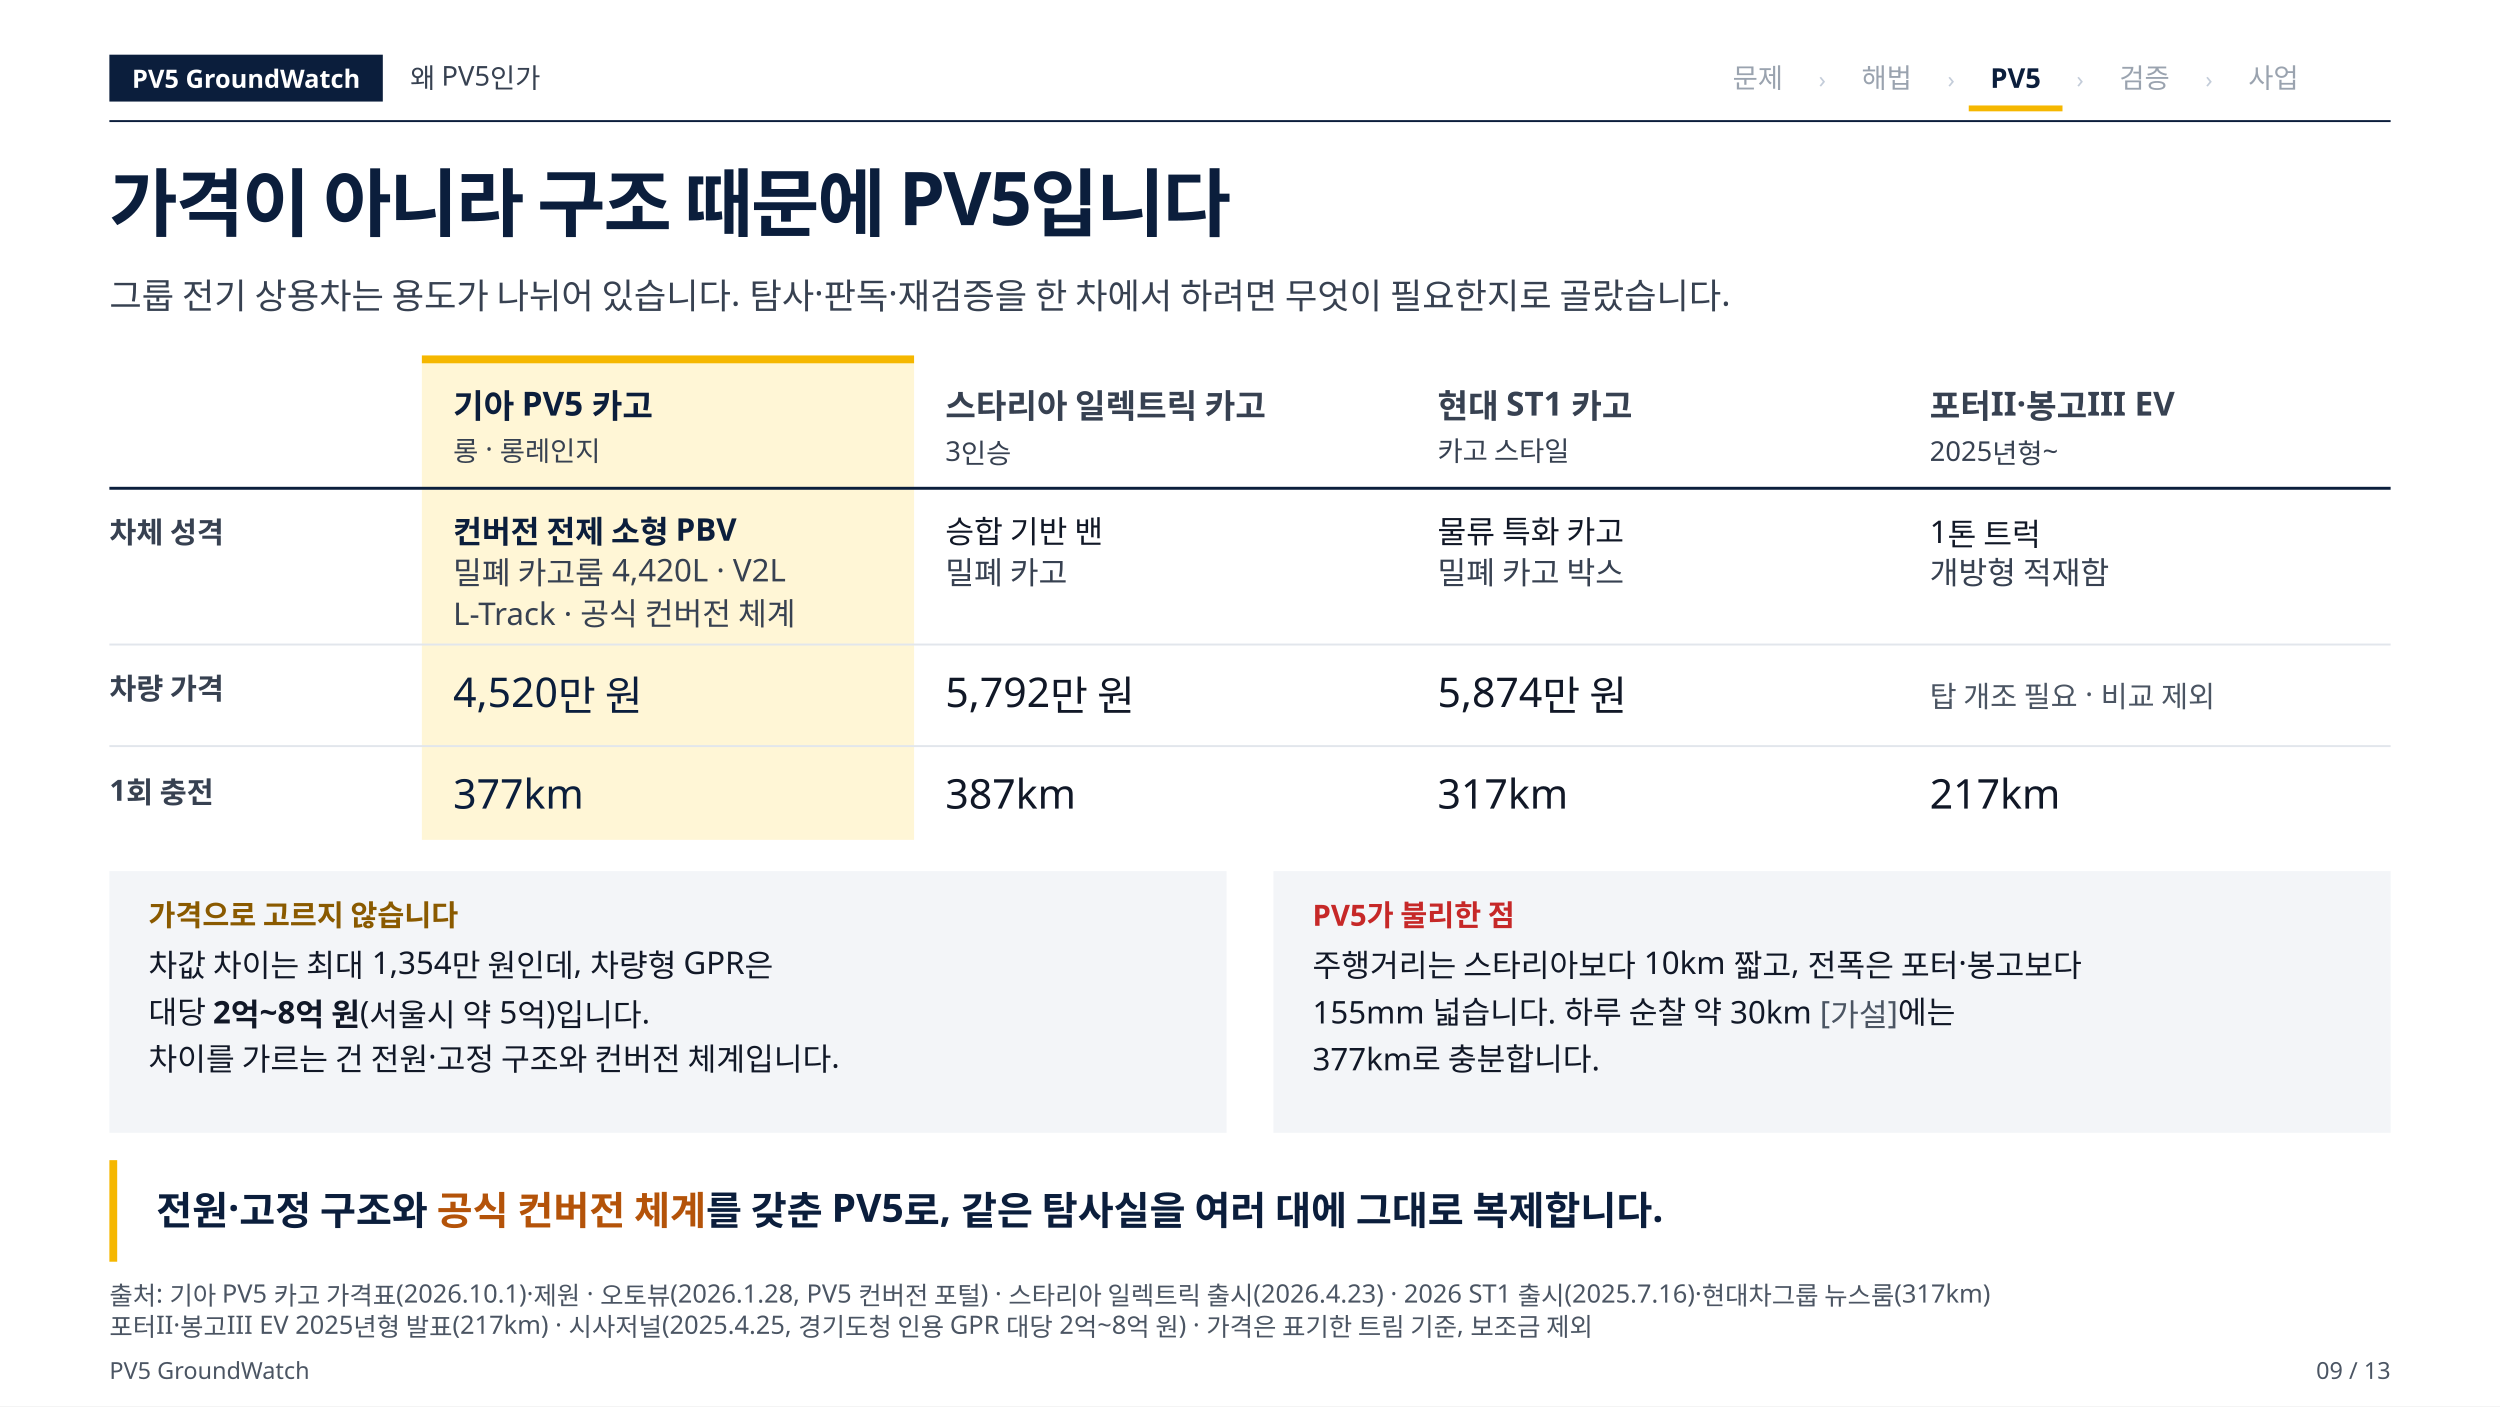
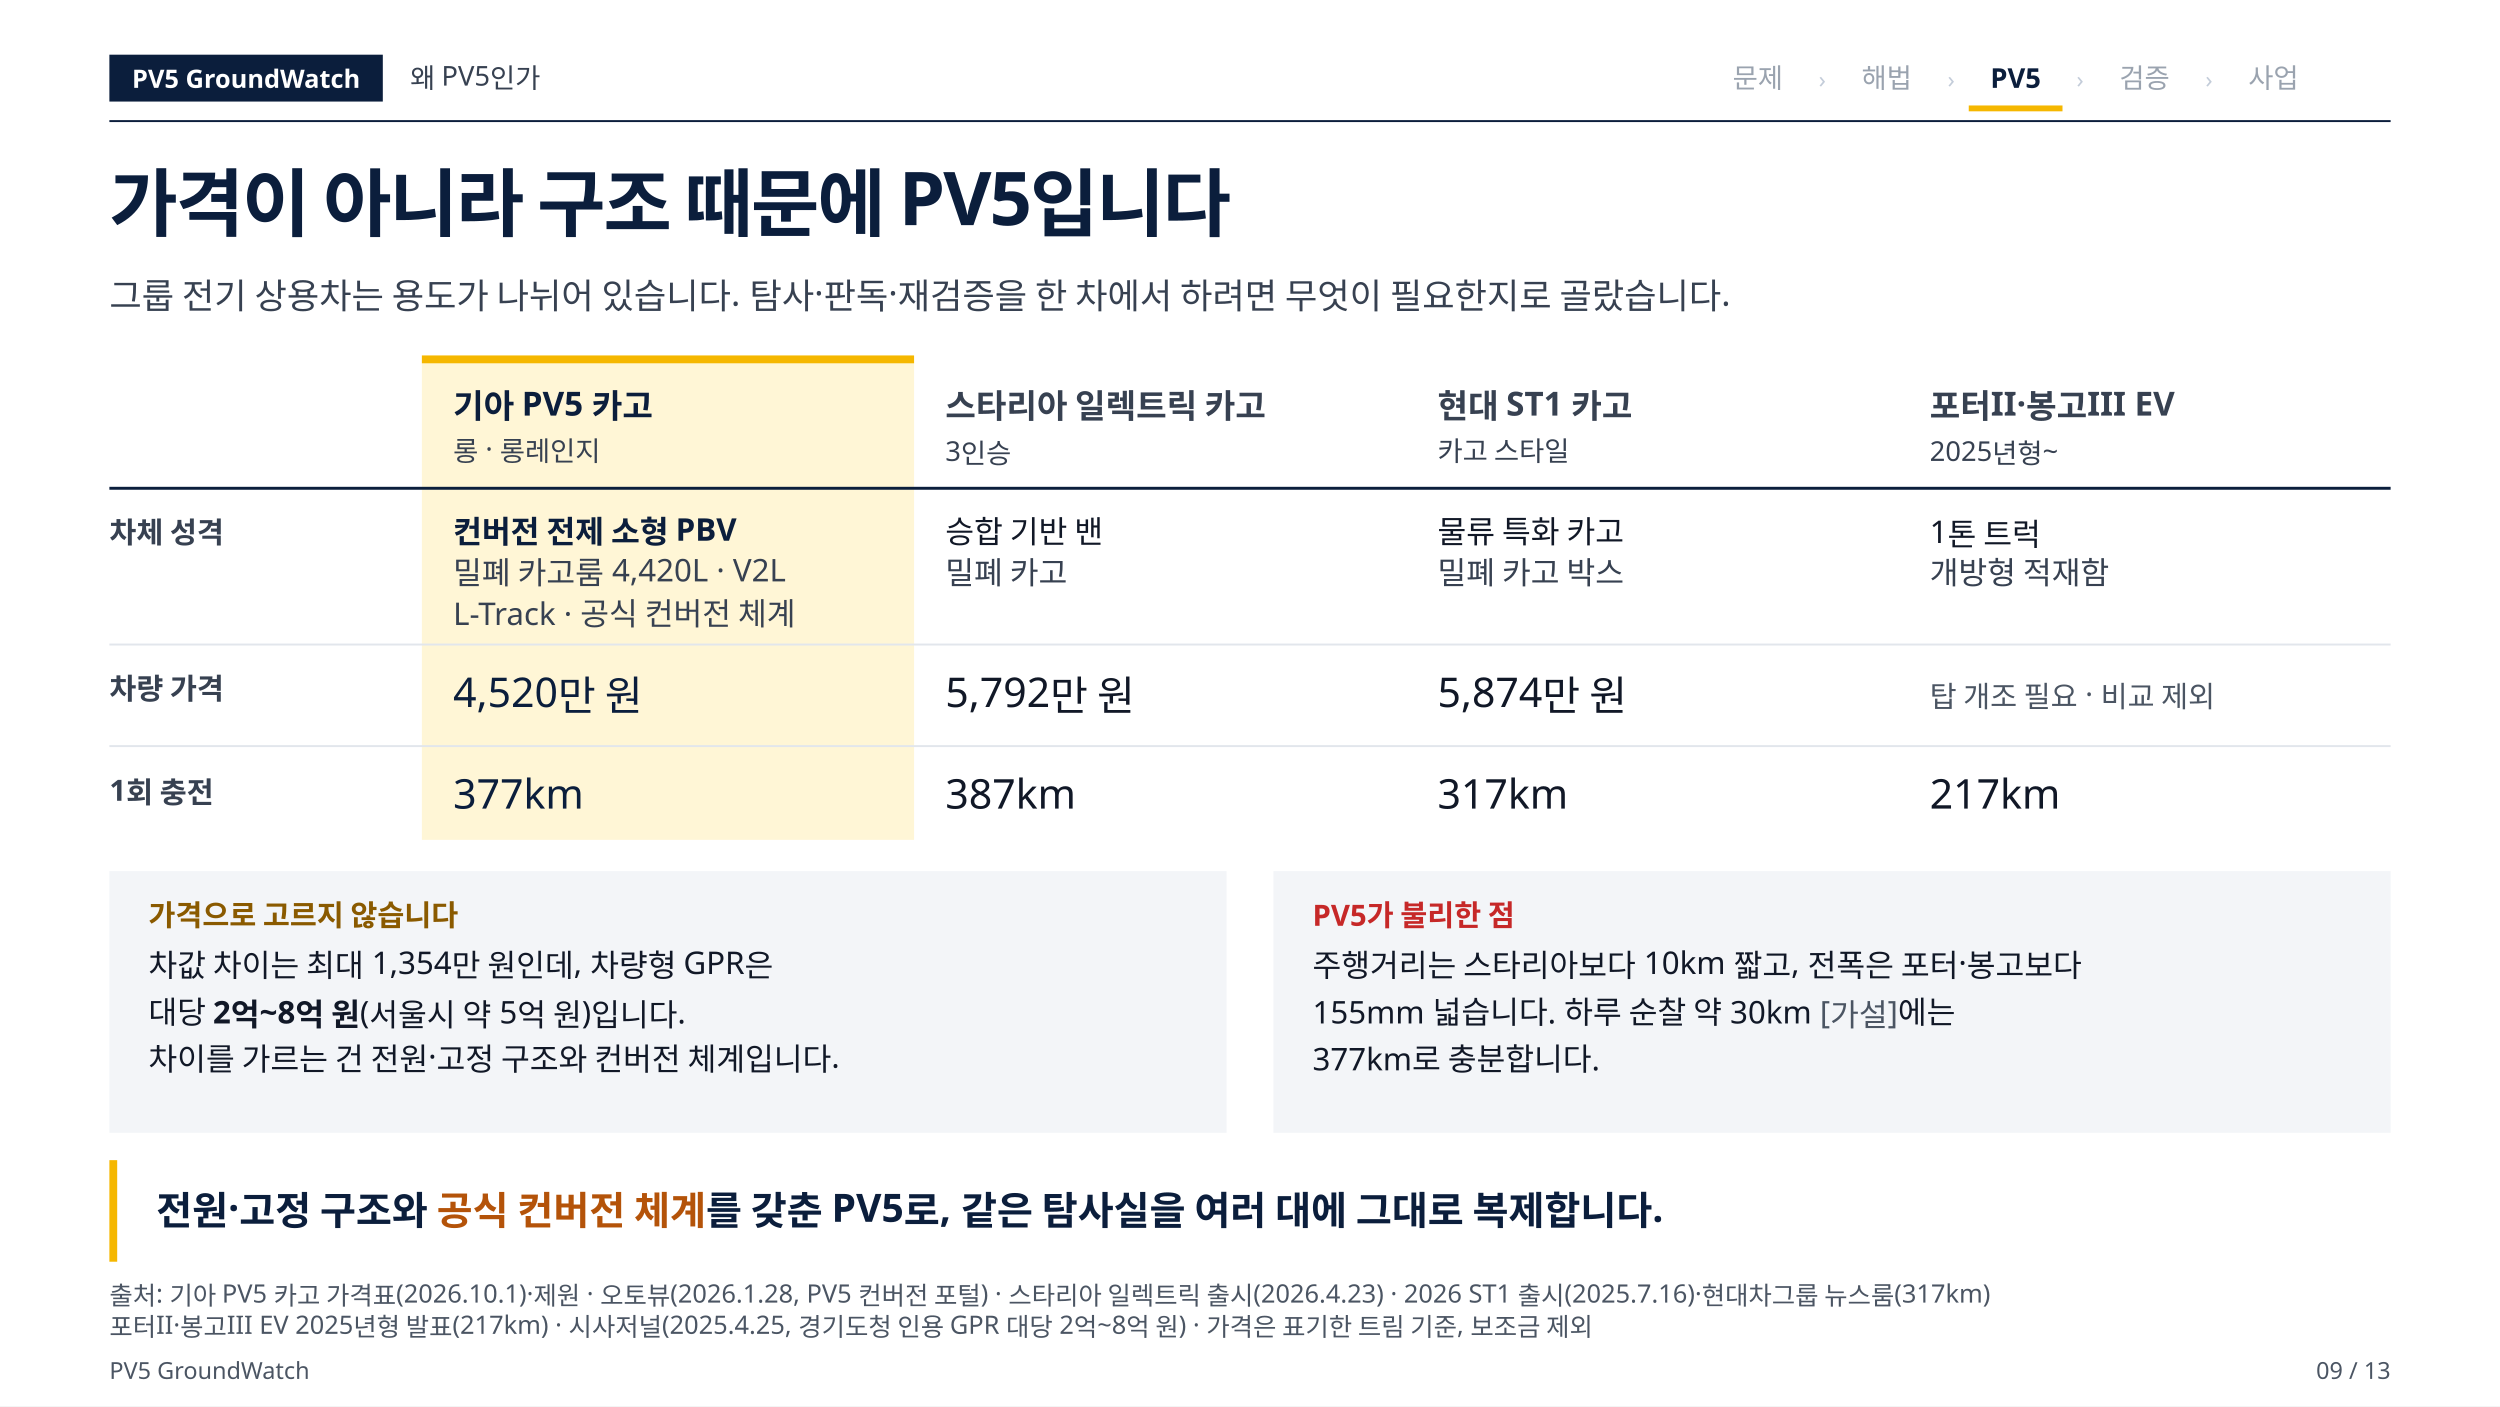
<svg xmlns="http://www.w3.org/2000/svg" viewBox="0 0 1280 720" lang="ko-KR" data-pptx-page-role="content" font-family="Pretendard, 'Malgun Gothic', sans-serif">
  <rect id="bg" x="0" y="0" width="1280" height="720" fill="#FFFFFF" />
  <g id="header" data-pptx-role="header" data-pptx-bounds="56 24 1168 40">
    <rect x="56" y="28" width="140" height="24" fill="#0B1E3C" />
    <text x="126" y="45" font-size="13" font-weight="bold" fill="#FFFFFF" text-anchor="middle">PV5 GroundWatch</text>
    <text x="210" y="45" font-size="14" fill="#374151">왜 PV5인가</text>
    <text x="900" y="45" font-size="14" font-weight="normal" fill="#9AA3AF" text-anchor="middle">문제</text>
    <text x="933" y="45" font-size="12" fill="#C3CCD9" text-anchor="middle">›</text>
    <text x="966" y="45" font-size="14" font-weight="normal" fill="#9AA3AF" text-anchor="middle">해법</text>
    <text x="999" y="45" font-size="12" fill="#C3CCD9" text-anchor="middle">›</text>
    <text x="1032" y="45" font-size="14" font-weight="bold" fill="#0B1E3C" text-anchor="middle">PV5</text>
    <rect x="1008" y="54" width="48" height="3" fill="#F5B700" />
    <text x="1065" y="45" font-size="12" fill="#C3CCD9" text-anchor="middle">›</text>
    <text x="1098" y="45" font-size="14" font-weight="normal" fill="#9AA3AF" text-anchor="middle">검증</text>
    <text x="1131" y="45" font-size="12" fill="#C3CCD9" text-anchor="middle">›</text>
    <text x="1164" y="45" font-size="14" font-weight="normal" fill="#9AA3AF" text-anchor="middle">사업</text>
    <line x1="56" y1="62" x2="1224" y2="62" stroke="#0B1E3C" stroke-width="1" />
  </g>
  <g id="title" data-pptx-bounds="56 80 1168 56" letter-spacing="-1">
    <text x="56" y="118" font-size="38" font-weight="bold" fill="#0B1E3C">가격이 아니라 구조 때문에 PV5입니다</text>
  </g>
  <g id="lead" data-pptx-bounds="56 137 1168 28">
    <text x="56" y="158" font-size="18" fill="#374151">그룹 전기 상용차는 용도가 나뉘어 있습니다. 탐사·판독·재검증을 한 차에서 하려면 무엇이 필요한지로 골랐습니다.</text>
  </g>
  <g id="compare" data-pptx-bounds="56 182 1168 248">
    <rect x="216" y="182" width="252" height="248" fill="#FFF6D6" />
    <rect x="216" y="182" width="252" height="4" fill="#F5B700" />
    <g font-size="17" font-weight="bold">
      <text x="232" y="214" fill="#0B1E3C">기아 PV5 카고</text>
      <text x="484" y="214" fill="#374151">스타리아 일렉트릭 카고</text>
      <text x="736" y="214" fill="#374151">현대 ST1 카고</text>
      <text x="988" y="214" fill="#374151">포터II·봉고III EV</text>
    </g>
    <g font-size="14" fill="#374151">
      <text x="232" y="236">롱 · 롱레인지</text>
      <text x="484" y="236">3인승</text>
      <text x="736" y="236">카고 스타일</text>
      <text x="988" y="236">2025년형~</text>
    </g>
    <line x1="56" y1="250" x2="1224" y2="250" stroke="#0B1E3C" stroke-width="1.5" />
    <g font-size="15" font-weight="bold" fill="#374151">
      <text x="56" y="278">차체 성격</text>
      <text x="56" y="358">차량 가격</text>
      <text x="56" y="410">1회 충전</text>
    </g>
    <g fill="#111827" font-size="16">
      <text x="232" y="278" font-weight="bold" fill="#0B1E3C">컨버전 전제 소형 PBV<tspan x="232" dy="21" font-weight="normal" fill="#374151">밀폐 카고룸 4,420L · V2L</tspan>
        <tspan x="232" dy="21" font-weight="normal" fill="#374151">L-Track · 공식 컨버전 체계</tspan>
      </text>
      <text x="484" y="278">승합 기반 밴<tspan x="484" dy="21" fill="#374151">밀폐 카고</tspan>
      </text>
      <text x="736" y="278">물류 특화 카고<tspan x="736" dy="21" fill="#374151">밀폐 카고 박스</tspan>
      </text>
      <text x="988" y="278">1톤 트럭<tspan x="988" dy="21" fill="#374151">개방형 적재함</tspan>
      </text>
      <line x1="56" y1="330" x2="1224" y2="330" stroke="#E2E6EC" stroke-width="1" />
      <text x="232" y="362" font-size="21" fill="#0B1E3C">4,520만 원</text>
      <text x="484" y="362" font-size="21">5,792만 원</text>
      <text x="736" y="362" font-size="21">5,874만 원</text>
      <text x="988" y="362" font-size="15" fill="#4B5563">탑 개조 필요 · 비교 제외</text>
      <line x1="56" y1="382" x2="1224" y2="382" stroke="#E2E6EC" stroke-width="1" />
      <text x="232" y="414" font-size="21" fill="#0B1E3C">377km</text>
      <text x="484" y="414" font-size="21">387km</text>
      <text x="736" y="414" font-size="21">317km</text>
      <text x="988" y="414" font-size="21">217km</text>
    </g>
  </g>
  <g id="honest" data-pptx-bounds="56 446 1168 134">
    <rect x="56" y="446" width="572" height="134" fill="#F3F5F8" />
    <text x="76" y="474" font-size="15" font-weight="bold" fill="#8A5A00">가격으로 고르지 않습니다</text>
-     <text x="76" y="500" font-size="16" fill="#111827">차값 차이는 최대 1,354만 원인데, 차량형 GPR은<tspan x="76" dy="24">대당 <tspan font-weight="bold">2억~8억 원</tspan>(서울시 약 5억)입니다.</tspan>
+     <text x="76" y="500" font-size="16" fill="#111827">차값 차이는 최대 1,354만 원인데, 차량형 GPR은<tspan x="76" dy="24">대당 <tspan font-weight="bold">2억~8억 원</tspan>(서울시 약 5억 원)입니다.</tspan>
      <tspan x="76" dy="24">차이를 가르는 건 전원·고정 구조와 컨버전 체계입니다.</tspan>
    </text>
    <rect x="652" y="446" width="572" height="134" fill="#F3F5F8" />
    <text x="672" y="474" font-size="15" font-weight="bold" fill="#C62828">PV5가 불리한 점</text>
    <text x="672" y="500" font-size="16" fill="#111827">주행거리는 스타리아보다 10km 짧고, 전폭은 포터·봉고보다<tspan x="672" dy="24">155mm 넓습니다. 하루 순찰 약 30km <tspan fill="#4B5563">[가설]</tspan>에는</tspan>
      <tspan x="672" dy="24">377km로 충분합니다.</tspan>
    </text>
  </g>
  <g id="conclusion" data-pptx-bounds="56 594 1168 52">
    <rect x="56" y="594" width="4" height="52" fill="#F5B700" />
    <text x="80" y="627" font-size="20" font-weight="bold" fill="#0B1E3C">전원·고정 구조와 <tspan fill="#B45309">공식 컨버전 체계</tspan>를 갖춘 PV5로, 같은 탐사실을 여러 대에 그대로 복제합니다.</text>
  </g>
  <g id="source" data-pptx-bounds="56 656 1168 34">
    <text x="56" y="668" font-size="13" fill="#4B5563">출처: 기아 PV5 카고 가격표(2026.10.1)·제원 · 오토뷰(2026.1.28, PV5 컨버전 포털) · 스타리아 일렉트릭 출시(2026.4.23) · 2026 ST1 출시(2025.7.16)·현대차그룹 뉴스룸(317km)<tspan x="56" dy="16">포터II·봉고III EV 2025년형 발표(217km) · 시사저널(2025.4.25, 경기도청 인용 GPR 대당 2억~8억 원) · 가격은 표기한 트림 기준, 보조금 제외</tspan>
    </text>
  </g>
  <g id="footer" data-pptx-role="footer" data-pptx-bounds="56 692 1168 22" fill="#4B5563" font-size="12">
    <text x="56" y="706">PV5 GroundWatch</text>
    <text x="1224" y="706" text-anchor="end">09 / 13</text>
  </g>
</svg>
